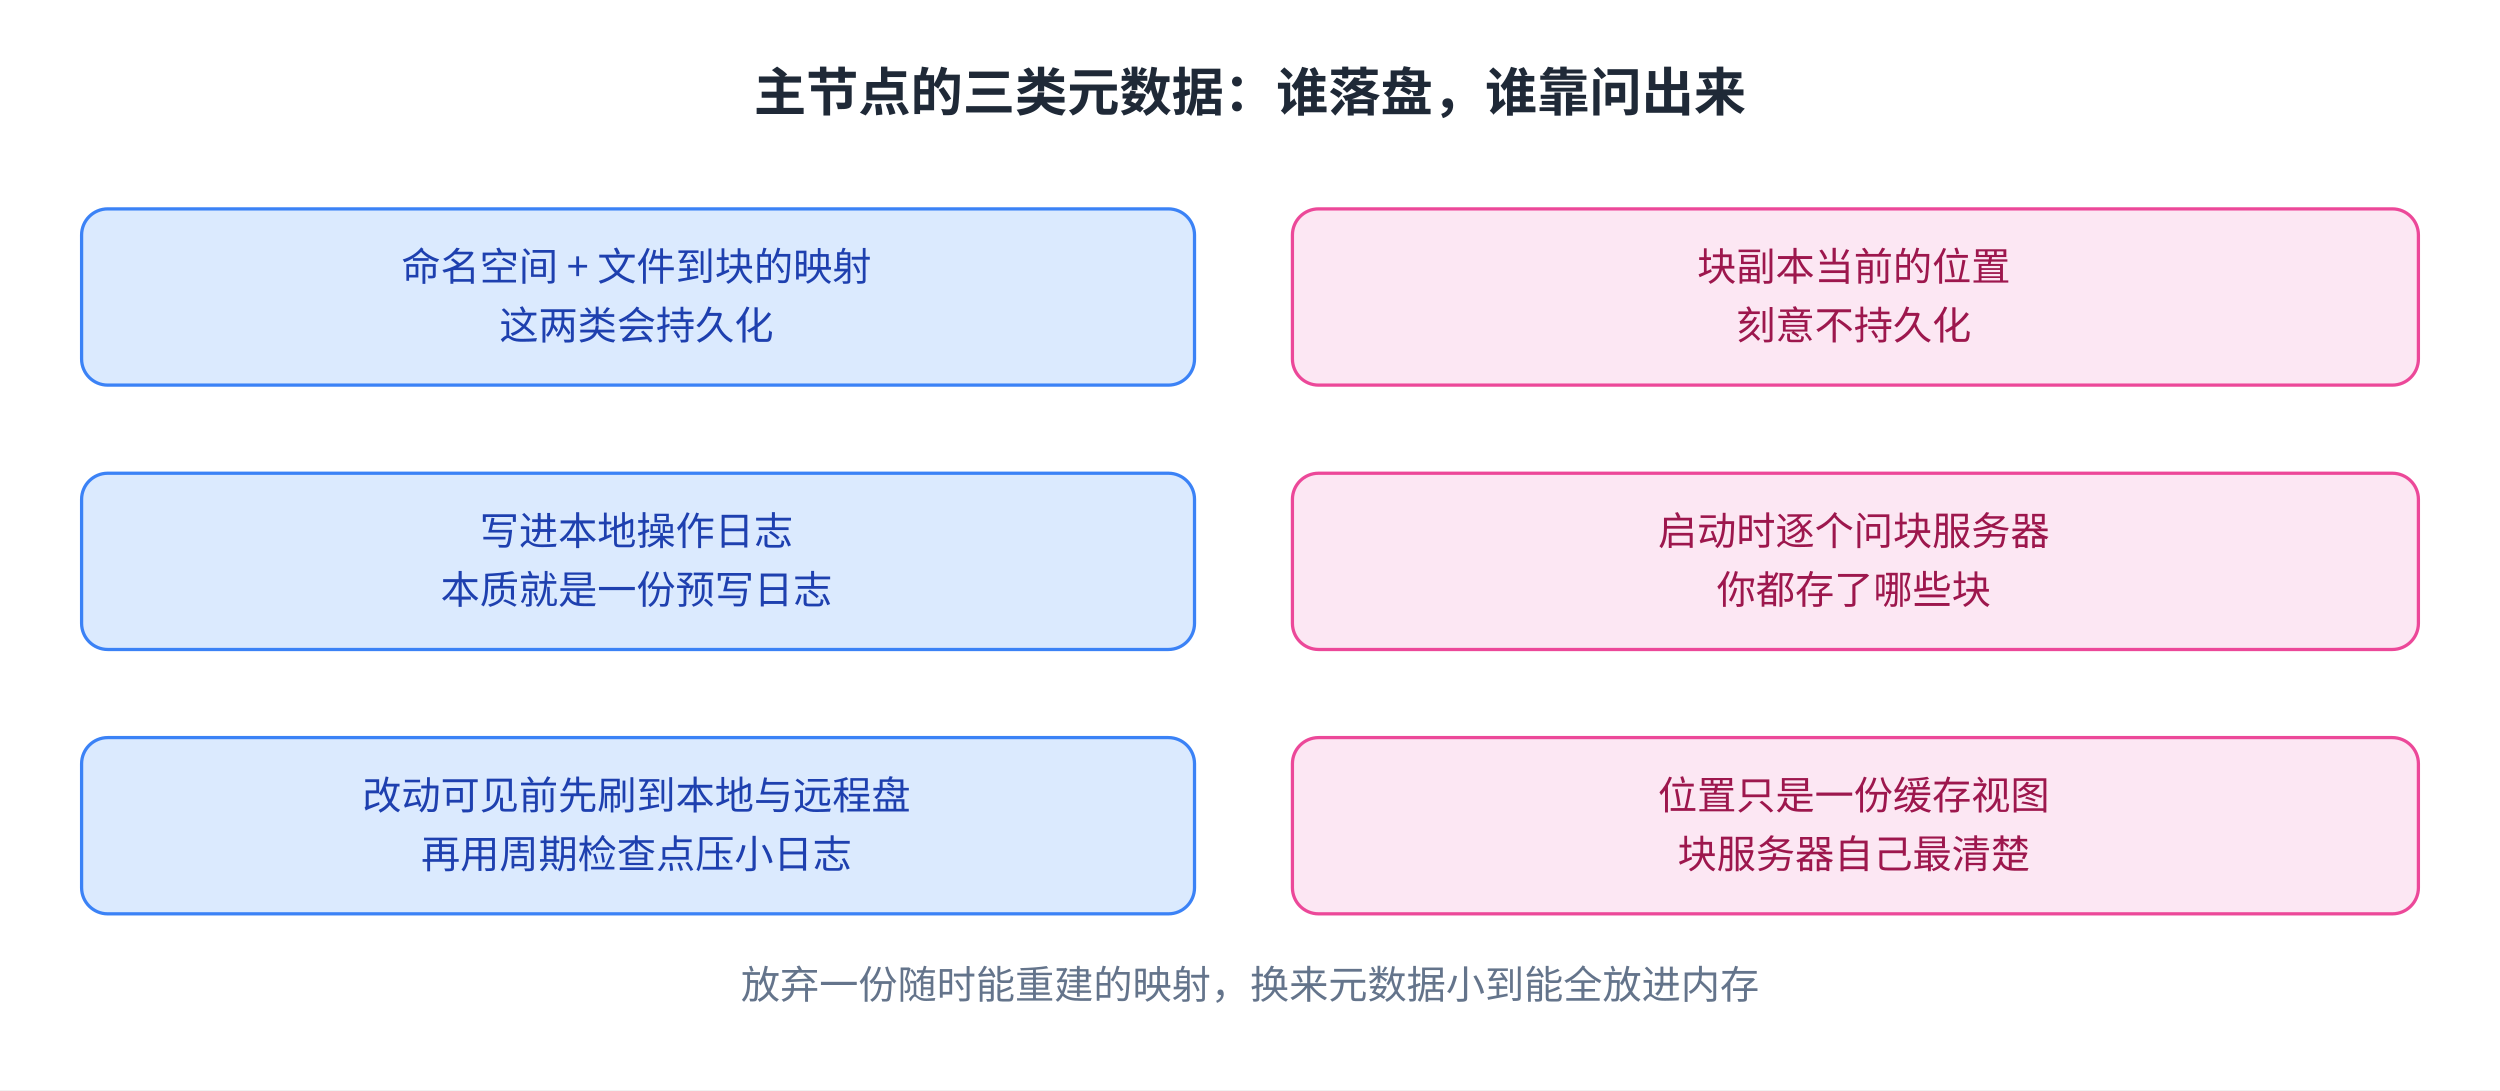
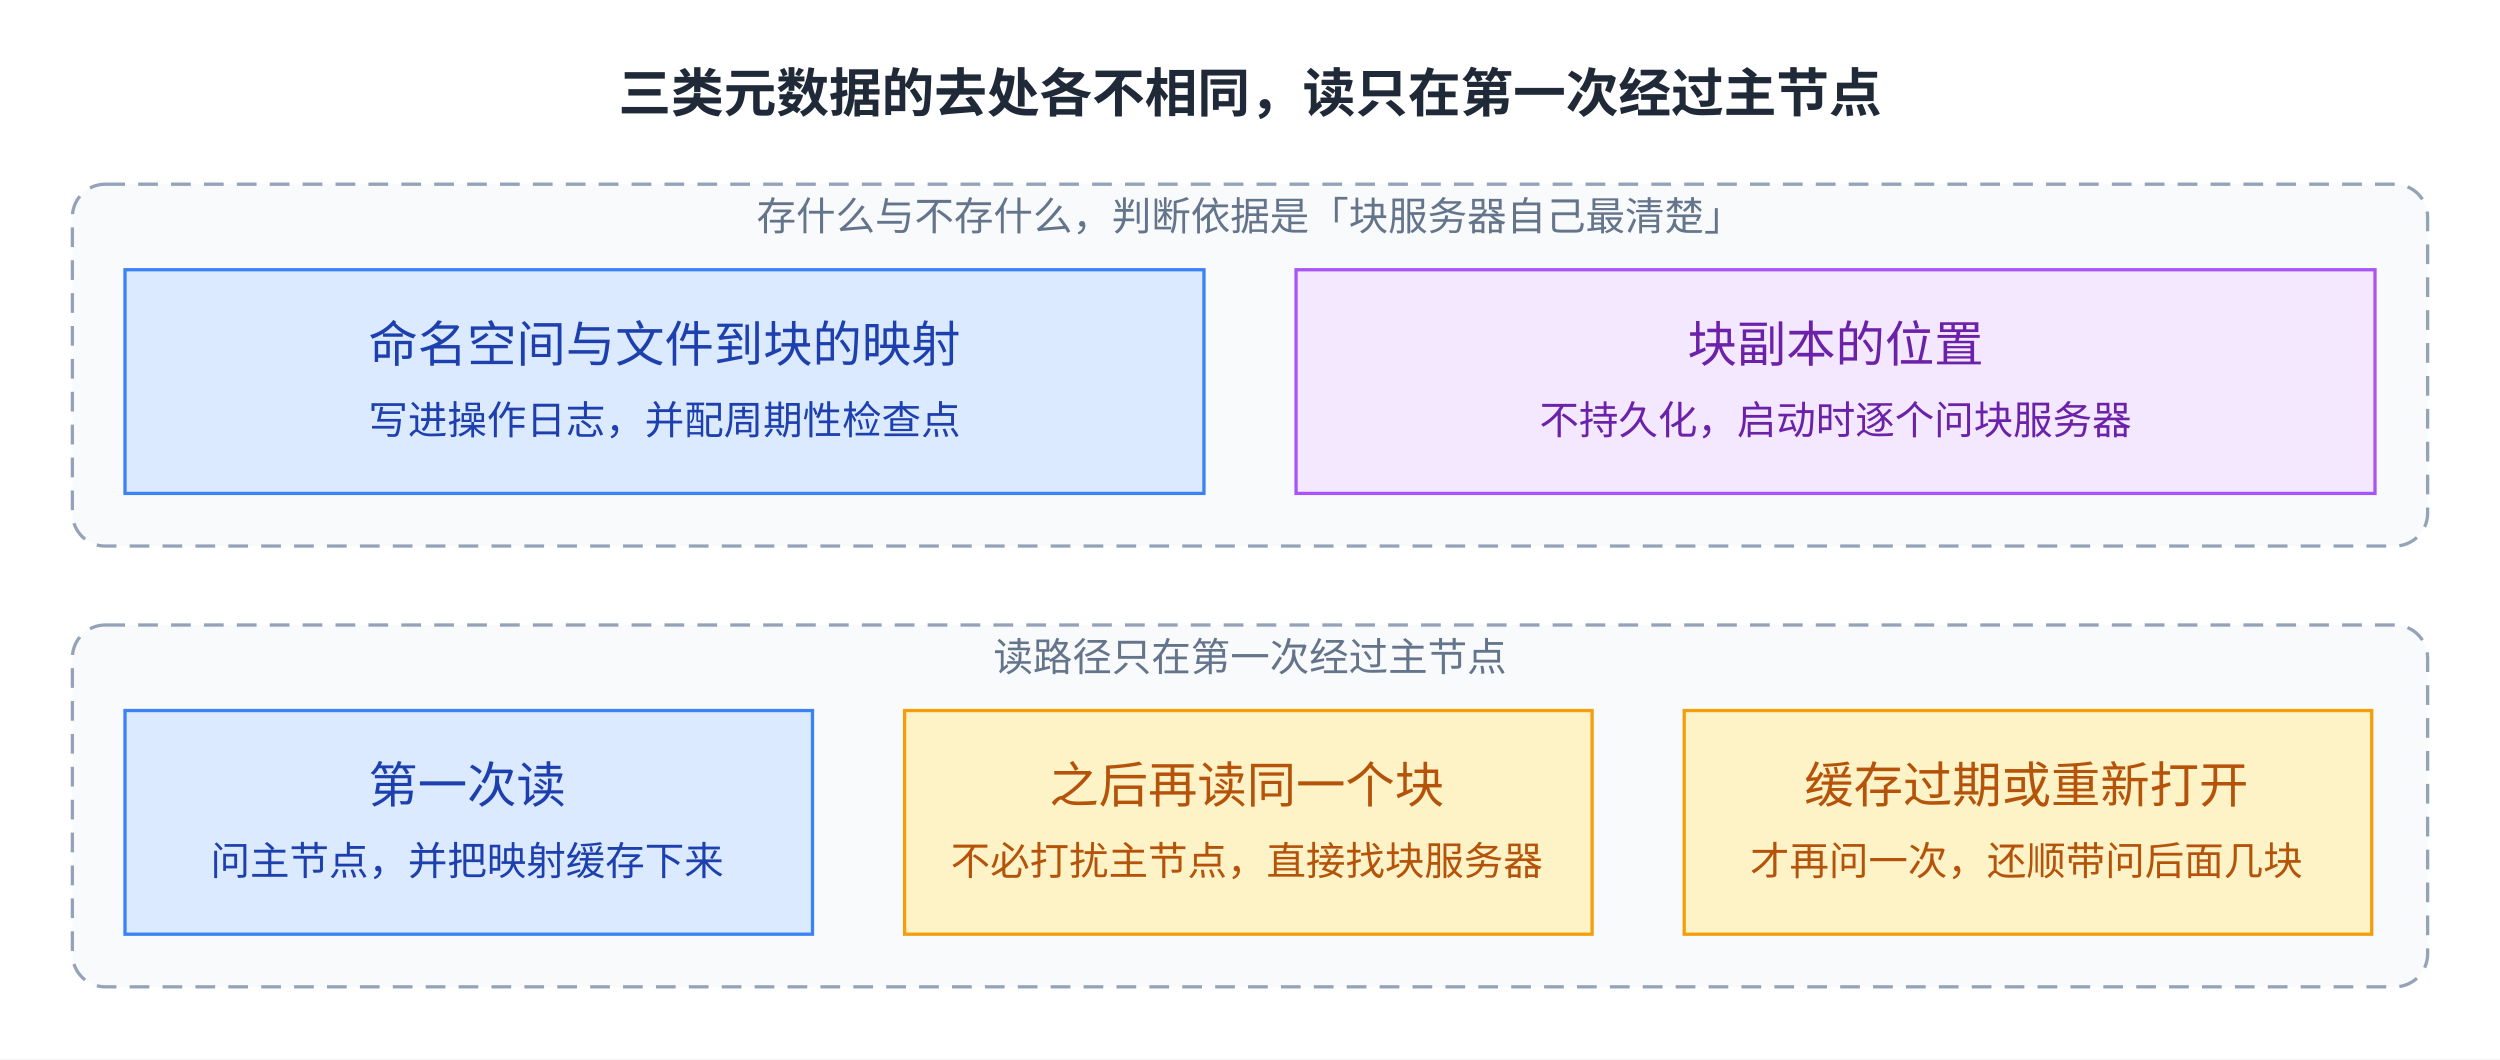
- <svg xmlns="http://www.w3.org/2000/svg" viewBox="0 0 766 334" width="766" height="334" role="img" aria-labelledby="fig-gfs-6-title fig-gfs-6-desc">
+ <svg xmlns="http://www.w3.org/2000/svg" viewBox="0 0 760 322" width="760" height="322" role="img" aria-labelledby="fig-gfs-6-title fig-gfs-6-desc">
  <defs>
    <style>
      text { font-family: 'PingFang SC', 'Microsoft YaHei', 'Noto Sans CJK SC', system-ui, sans-serif; }
    </style>
+     <marker id="arrow" markerWidth="8" markerHeight="8" refX="2" refY="4" orient="auto" markerUnits="userSpaceOnUse">
+       <path d="M0,0 L8,4 L0,8 L2,4 z" fill="#64748b" />
+     </marker>
  </defs>
-   <rect x="0" y="0" width="766" height="334" fill="#ffffff" />
-   <text x="383" y="34" font-size="16" font-weight="600" fill="#1f2937" text-anchor="middle">主节点的三类元数据：谁落盘，谁靠问出来</text>
-   <rect x="25" y="64" width="341" height="54" rx="8" fill="#dbeafe" stroke="#3b82f6" />
-   <text x="195" y="86" font-size="12" fill="#1e40af" text-anchor="middle">命名空间 + 文件到块的映射</text>
-   <text x="195" y="104" font-size="12" fill="#1e40af" text-anchor="middle">这两类会持久化</text>
-   <rect x="25" y="145" width="341" height="54" rx="8" fill="#dbeafe" stroke="#3b82f6" />
-   <text x="195" y="167" font-size="12" fill="#1e40af" text-anchor="middle">写进本地操作日志</text>
-   <text x="195" y="185" font-size="12" fill="#1e40af" text-anchor="middle">本质就是一份预写日志</text>
-   <rect x="25" y="226" width="341" height="54" rx="8" fill="#dbeafe" stroke="#3b82f6" />
-   <text x="195" y="248" font-size="12" fill="#1e40af" text-anchor="middle">改动可见前先刷到本地与远程盘</text>
-   <text x="195" y="266" font-size="12" fill="#1e40af" text-anchor="middle">再用周期检查点压小日志</text>
-   <rect x="396" y="64" width="345" height="54" rx="8" fill="#fce7f3" stroke="#ec4899" />
-   <text x="568" y="86" font-size="12" fill="#9d174d" text-anchor="middle">块副本当前的位置</text>
-   <text x="568" y="104" font-size="12" fill="#9d174d" text-anchor="middle">刻意不持久化</text>
-   <rect x="396" y="145" width="345" height="54" rx="8" fill="#fce7f3" stroke="#ec4899" />
-   <text x="568" y="167" font-size="12" fill="#9d174d" text-anchor="middle">启动时逐个问块服务器</text>
-   <text x="568" y="185" font-size="12" fill="#9d174d" text-anchor="middle">你都存了哪些块</text>
-   <rect x="396" y="226" width="345" height="54" rx="8" fill="#fce7f3" stroke="#ec4899" />
-   <text x="568" y="248" font-size="12" fill="#9d174d" text-anchor="middle">位置只是一份缓存视图</text>
-   <text x="568" y="266" font-size="12" fill="#9d174d" text-anchor="middle">块服务器自己最清楚</text>
-   <text x="383" y="306" font-size="12" fill="#64748b" text-anchor="middle">放弃一份随时能重建的映射，换来元数据小到能全放进内存</text>
+   <rect x="0" y="0" width="760" height="322" fill="#ffffff" />
+   <text x="380" y="34" font-size="16" font-weight="600" fill="#1f2937" text-anchor="middle">三类元数据的去处各不相同，读只在第一次经过主节点</text>
+   <rect x="22" y="56" width="716" height="110" rx="10" fill="#f8fafc" stroke="#94a3b8" stroke-dasharray="6,4" />
+   <text x="380" y="70" font-size="12" fill="#64748b" text-anchor="middle">存什么与不存什么，判断依据是「块服务器自己最清楚」</text>
+   <rect x="22" y="190" width="716" height="110" rx="10" fill="#f8fafc" stroke="#94a3b8" stroke-dasharray="6,4" />
+   <text x="380" y="204" font-size="12" fill="#64748b" text-anchor="middle">读路径只在第一次经过主节点</text>
+   <rect x="38" y="82" width="328" height="68" fill="#dbeafe" stroke="#3b82f6" />
+   <text x="202" y="110" font-size="15" fill="#1e40af" text-anchor="middle">命名空间与文件到块的映射</text>
+   <text x="202" y="132" font-size="12" fill="#1e40af" text-anchor="middle">写进操作日志，并配周期性检查点</text>
+   <rect x="394" y="82" width="328" height="68" fill="#f3e8ff" stroke="#a855f7" />
+   <text x="558" y="110" font-size="15" fill="#6b21a8" text-anchor="middle">块副本的位置</text>
+   <text x="558" y="132" font-size="12" fill="#6b21a8" text-anchor="middle">不持久化，启动时逐个问块服务器</text>
+   <rect x="38" y="216" width="209" height="68" fill="#dbeafe" stroke="#3b82f6" />
+   <text x="142" y="244" font-size="15" fill="#1e40af" text-anchor="middle">第一次读</text>
+   <text x="142" y="266" font-size="12" fill="#1e40af" text-anchor="middle">问主节点，并把映射缓存下来</text>
+   <rect x="275" y="216" width="209" height="68" fill="#fef3c7" stroke="#f59e0b" />
+   <text x="379" y="244" font-size="15" fill="#b45309" text-anchor="middle">之后再读同一个块</text>
+   <text x="379" y="266" font-size="12" fill="#b45309" text-anchor="middle">不必打扰主节点，直接找块服务器</text>
+   <rect x="512" y="216" width="209" height="68" fill="#fef3c7" stroke="#f59e0b" />
+   <text x="616" y="244" font-size="15" fill="#b45309" text-anchor="middle">缓存过期或重新打开</text>
+   <text x="616" y="266" font-size="12" fill="#b45309" text-anchor="middle">才再问一次，还顺带问后面几块</text>
</svg>
